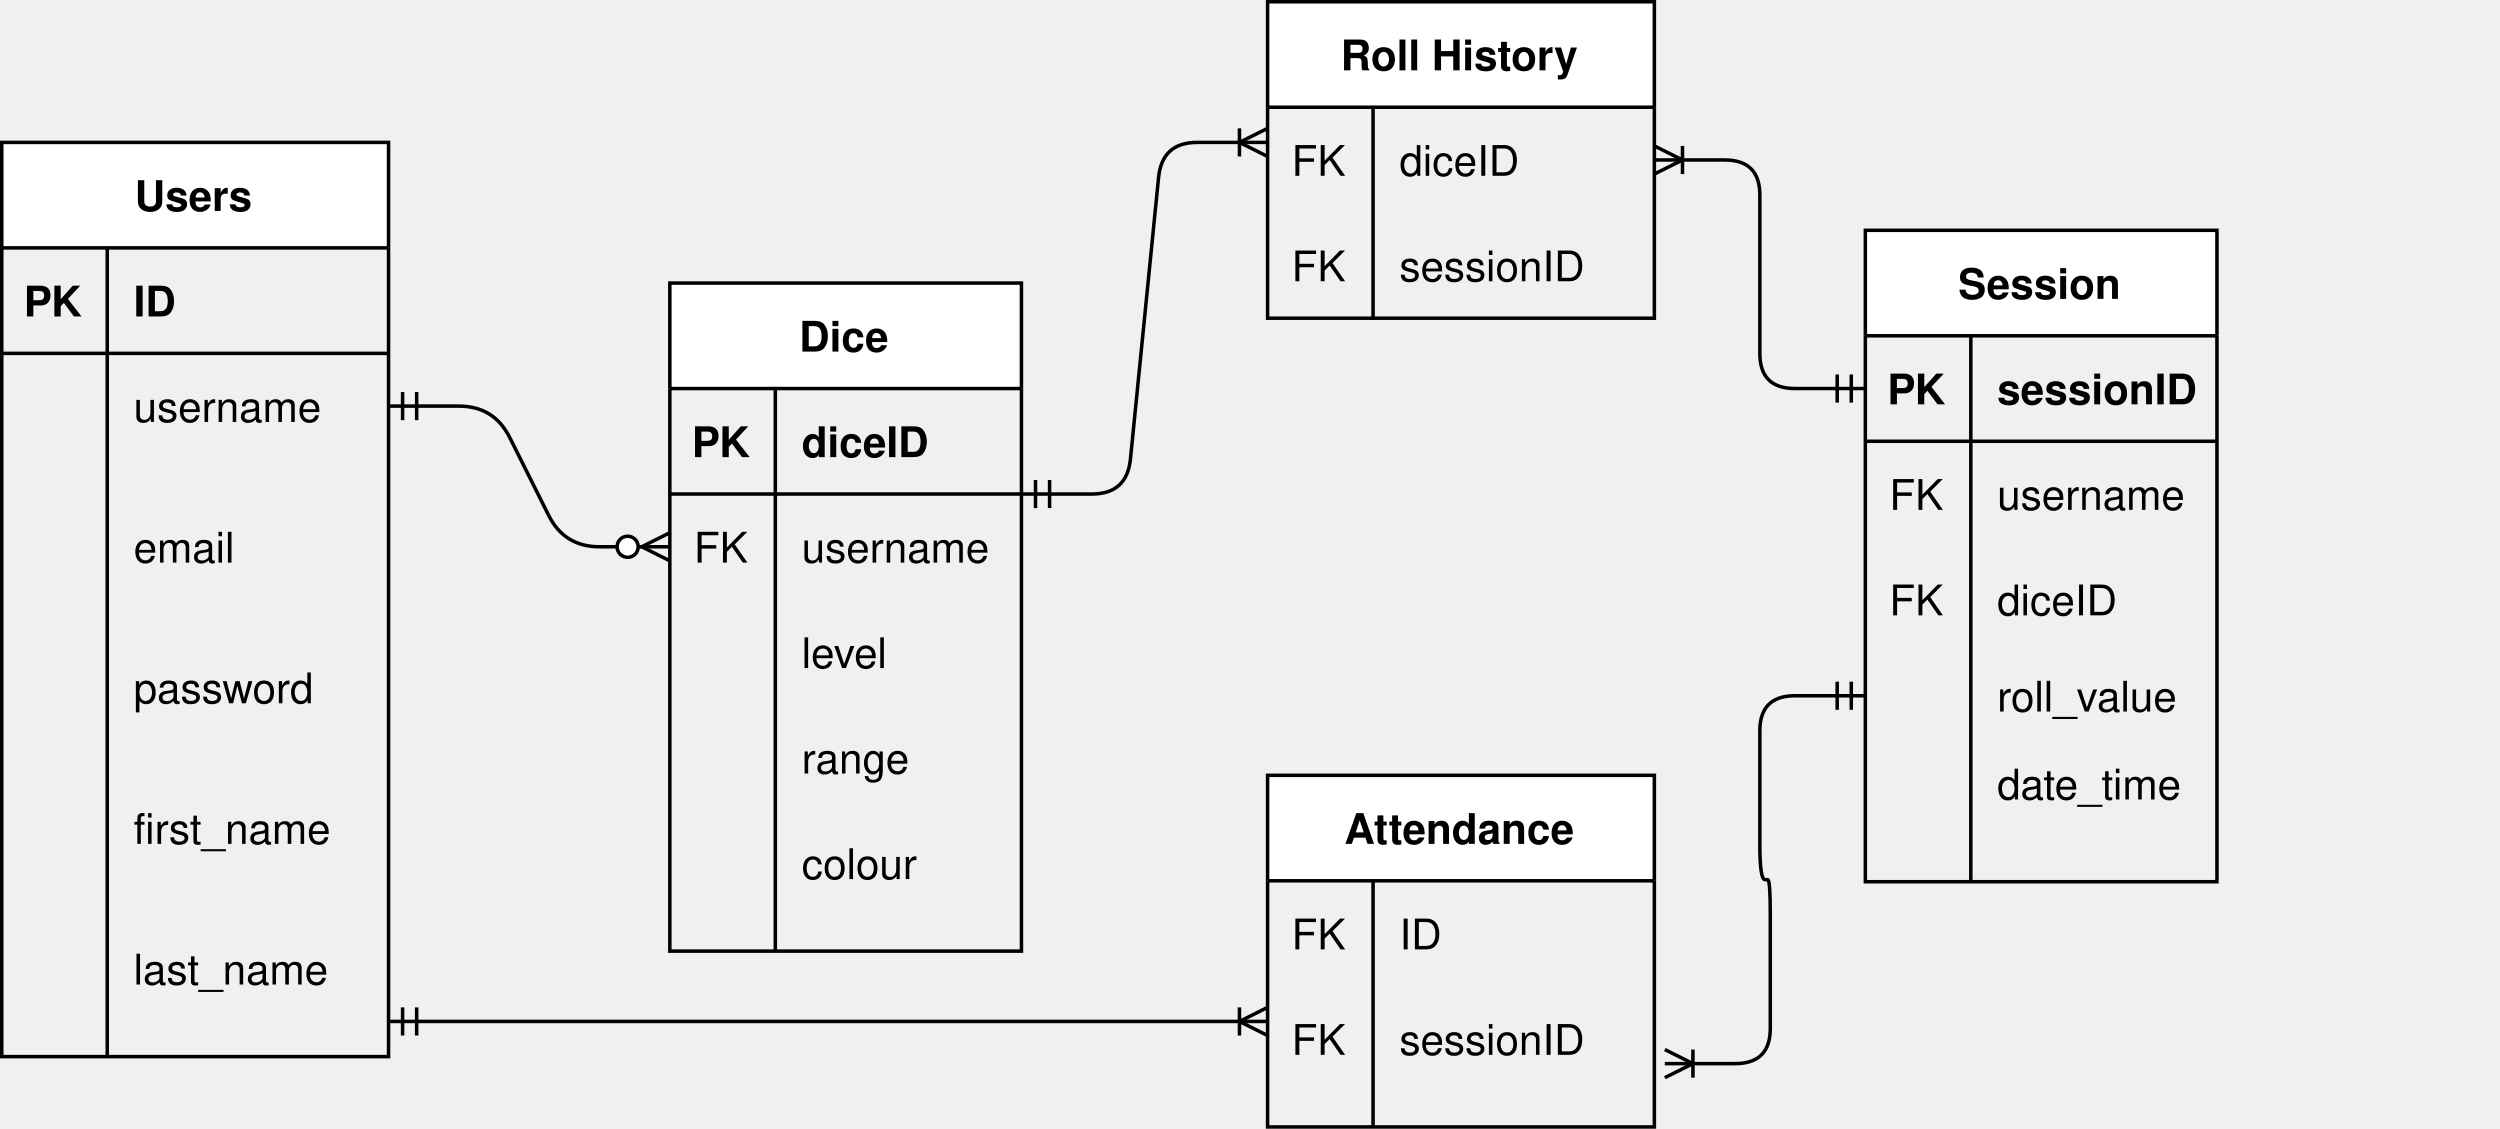
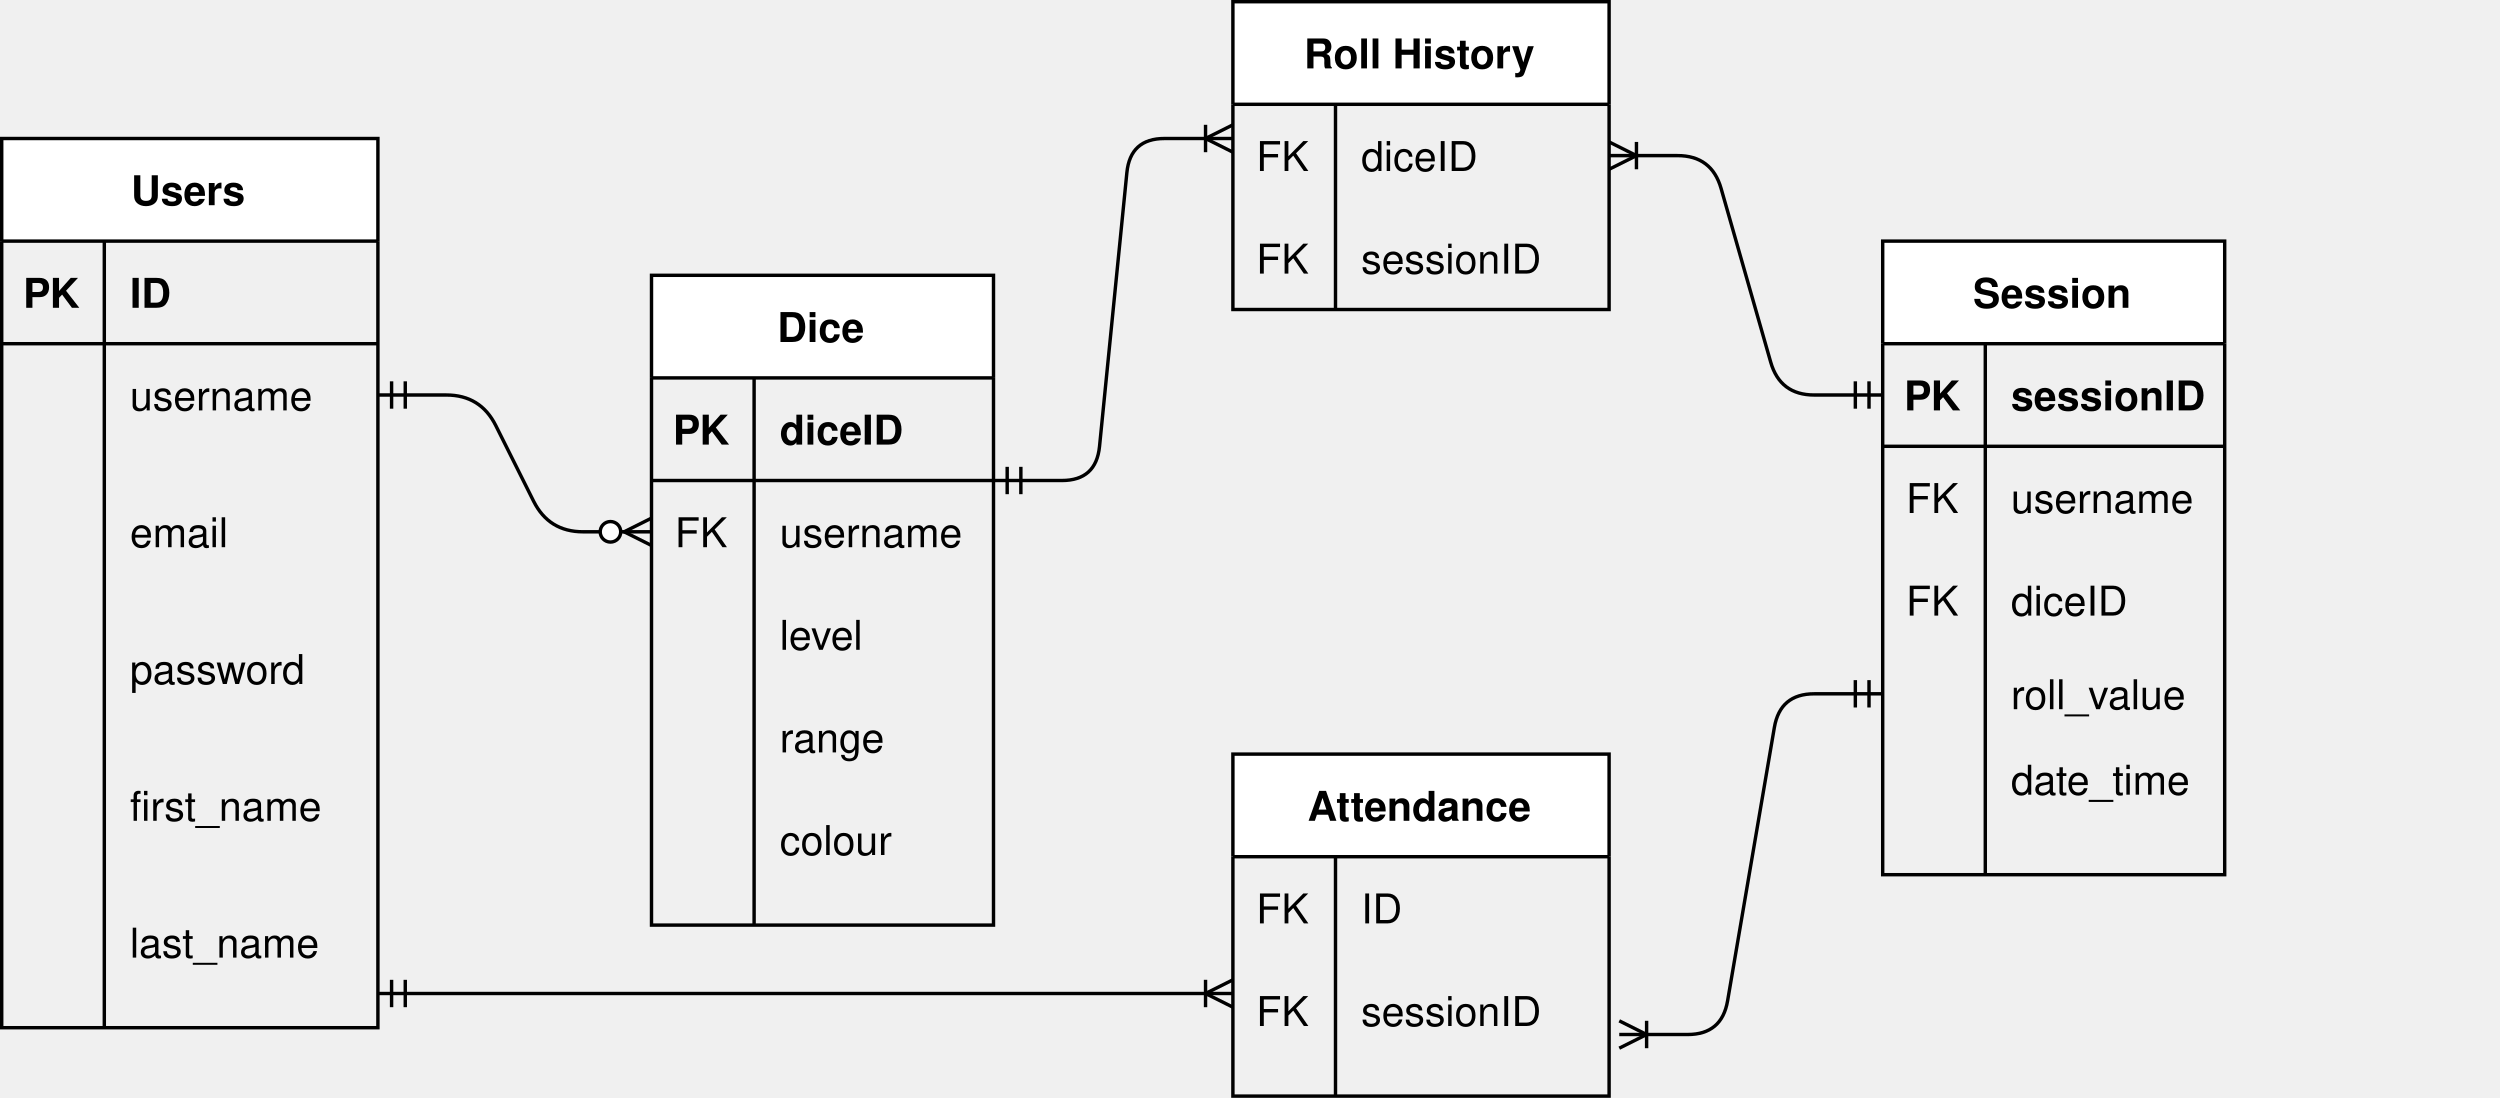
- <svg xmlns="http://www.w3.org/2000/svg" version="1.1" width="711px" height="321px" viewBox="-0.5 -0.5 711 321" content="&lt;mxfile host=&quot;app.diagrams.net&quot; modified=&quot;2021-06-06T20:55:33.898Z&quot; agent=&quot;5.0 (Windows NT 10.0; Win64; x64) AppleWebKit/537.36 (KHTML, like Gecko) Chrome/91.0.447.77 Safari/537.36&quot; etag=&quot;ViJoFfPlKaEc0FfZ04bp&quot; version=&quot;14.7.3&quot; type=&quot;github&quot;&gt;&lt;diagram id=&quot;R2lEEEUBdFMjLlhIrx00&quot; name=&quot;Page-1&quot;&gt;7V1tc6I6FP41fmxH3vVjtS97Z9vZTrv37u790slKVO4icSGtur/+BkkQSbRBECJ1pjMlIYRwnpMnyTknsWMMZ8u7EMynD8iFfkfvusuOcd3Rdc22dfIvzlklOY5DMyah59JCm4xn7w+kmV2a++q5MNoqiBHysTffzhyhIIAjvJUHwhAttouNkb/91jmYQC7jeQR8Pveb5+Jpktuzupv8T9CbTNmbtS69MwOsMM2IpsBFi60suMS3KMC0iY8wnIEABpjceQDhLxh2rJspxvGXXnX0W/I3jktfThCa+BDMvehyhGYkexSRIrdjMPP8WMyZiga0IvI646ZjDEOEcHI1Ww6hH2PFYEjadLvjbiqHMK5X4oH/fn97/v3vy+evjrP8/OvLlfukjS8MK6nmDfivVMBUOHjFJD4J0eucfxttwBsMMVyKoAc/WQ3d9HOJWkI0gzhckXL0qR4VPlXIPk0uNugaDs2bZpDVbZoJKFyTtOaNFMgFFYRYKMOLt9X9ry4OPi2Mf/DDw+TR+XmhG5xQ/o5gGHGSIRo0jy/ppw4iDEJMu4zRJRlEEhh4AcHbuNbWad8H88hLJLPOmXq+ew9W6BWzilhqMPaW0H1KekxclnSee1JZnIwrj3XvmTYmvg18bxKQ6xGBKH7jIIQRacs9iDAtwYO4Xyny0PIQZkDStHpBMt/XXIYP+WLsAf8pVspgsoZqG4lYnG6I5l9BOIGYZsyRFwvy5g0mjLCWuef7Q+SjGNAABZAVW3+dNSB/5HuH3UurY5EGDEla26TJX1w8xEMURDgkihG/ChJ8FjDGaIDRnL7Hh2PWjJBKM77+iTAmBLMLzf3a/D6atAcafA8UgmscDVuelR4/F0EXkY8d+2tyn3quC4OkL2ZYaQeYQgRSqefhyPdAWURMaUSyJFgrAjaHwF/XCiLAOC8pO4jmYOQFk/vkSbsWiJY7O02vVsScj8yH3WPyod04H/ZKYVtTX5SVvyMt/8bYr8/J+5VMAAMwgwrK/V0OrB6Y+jlPOFHVz5RX9YSeUl66as5Aq1t1YsuvwRTsepLy16XFXwPjCVvIL6bgDHi+giI/gO1KYrKb7FK7US0YSZhqzmx3GNuZTbMdv9xSsOtJyv8g61GtbMcvleYgihYodBWUelWEJw+LKoRXbtVzJrw9hNdrmvD4FZaCXU9S/j1p8TdFeMxakRH32Asj/NKeJW1JZFThPE3jkPJB+4EqQGE5pFY5lBpDzpBwSEF3Apk1mgjEw6sn6APsoeBmcyexWSdeRI1IYDDFM7+TmK9h4F7FTnSSvHn6A0P0FT2AYNWhvsfNvRkI3C9rQOHSw9/Z4+T6RwwdGa6S1PWSIrlOrFgiIBL5nk1knoqTm8fWKfZcQbQj9BqOqGj2mqQwG7V3dhs6gY4FLMvAqY0jqx5pZrgG5i1bm1hp6Dse40nCRj21/rZ+Wjm1Sz6dPrTRPK6evHc8NTyzihLRcBWtVTj97hImNolJ2I4AgWIdvXDYQF7CgjWcJrJGps9Vz928PfLaG+2m7ZaFDegHzYPEvfB4GJWzK1a3qNg/zmq5cbbCJYgkmqkylwobEIF7vLkTPwIXCxuoIURANC+TRUTecdnYOoO3UbqEAYuFDqgQJlAPTLsXHaKAt+OhVs76WBcn5kE9BU4UhQ7Uy4m8rfO2aU6ErsfqK9vXbGlAGqNEfgJ9SCxBE6RYDzCqkGA5i+SZBHeToCCiu14SZHagg7FVmQL70nA0RYG6wKYJ32Ch6IJT4z95VBThP9YlzvxXOf9pAtt0zQRY1uqhMAHq8ng0RoC8YSIksm3zBLAAKqoQoCrxVaoTYAE7LyNAS0CA9UYKlzVxqEyA6gdcCTankP6CXsM2M2AVAVfasYJy7hb3P26+PI7g4hu+vpvDu+i5JzKgcwBV68ImoEl4sI/rjWZ8po7vmNWTMyIW9R1rznY9F2auoiP7ji0J0j325nJb25aBxlwU7w1FafBI9YEih4tlv5gPF1aDwuBHhmcYRYROdg4NLXObGwfZsMUE1LMuddvQLKfXNx3D7lnHQk2V0FzVveiG/J46VbzoBm8Ib5MX3VA/WpcN0xkEooQTP5QjvQBSipgQTN7QrSItNm9CKE6LjTvSTZ3DtkWOdHPXhFshVuRt2B/AkV4AGFVIUJWDmdpHgo070k3eRt4mElTqXCZxE3nbwWkEWNYDiyIUaJ1GkLkCFChv+0jtd+Zlvx/bNkzCfZZuG5KUaF5mH2LxadVDX3b0U5gfreoC0OtCgx+vQtK5XpJ0eymzAFIFKbMu4HgjlAswfMFeq2f7BfhQvA1WM/rb9Og0BavYwcih+oTWT33yIozoC9pl8y+8fjPNbUhFsROi0wer2DInBO0cF8OBule5lTxnV9hifjFxmqu5vWqrxGJO2ELe9dmmtVxJUOo/YlLY4NNwdJ4g+dV5qK6wxfwMs0Xkp5STU6wwJ+zkrAUYRQhQYNC4whgGLghaebRF6fl6usB6j9lSO1X1mJ1HLcnpiLxpWZU5u8Ay0qJxy1J/4LL5gavVI1YBSBQZsuxzGM6x6K/xWTv7+bp20p8tP/tojP543+ZHmLcXQEYVFpT4QaAmN/NonUKbedgxluxa5hjLnbP77MGTe2NPswdP7jNoKbN3yMmtRjQztwdAdvNQL7dxJn+AZXV7h8TaK7GEOemtaJpiipM/TtPIbxaTVZz8epir6NiaI3GQTxOacwB/bbjysqs72xrnGMZ7jBmnHmHoEYmu7S3lKJHFFLxLibZqqm3l9kEahx7Ga1m5igy9ItUmyc0vASfFNz/fbNz8Dw==&lt;/diagram&gt;&lt;/mxfile&gt;" resource="https://app.diagrams.net/#Hadicarlisle%2FQA-Core-Fundamental-Project%2Ffeature-template%2Fimages%2FdatabaseUML.svg">
+ <svg xmlns="http://www.w3.org/2000/svg" version="1.1" width="731px" height="321px" viewBox="-0.5 -0.5 731 321" content="&lt;mxfile host=&quot;app.diagrams.net&quot; modified=&quot;2021-06-06T20:55:42.477Z&quot; agent=&quot;5.0 (Windows NT 10.0; Win64; x64) AppleWebKit/537.36 (KHTML, like Gecko) Chrome/91.0.447.77 Safari/537.36&quot; etag=&quot;trFKVQxfjDshKlnU5NoV&quot; version=&quot;14.7.3&quot; type=&quot;github&quot;&gt;&lt;diagram id=&quot;R2lEEEUBdFMjLlhIrx00&quot; name=&quot;Page-1&quot;&gt;7V1tc6I6FP41fmxH3kQ/Vmu7d7ad7bR77+7eL52sROUuEhdi1f31N0iCSKINghCpM50pCSGE85w8Sc45iS1jMFvdB2A+fUQO9Fp621m1jNuWrmudjk7+RTnrOMe2acYkcB1aaJvx4v6BNLNNcxeuA8OdghghD7vz3cwR8n04wjt5IAjQcrfYGHm7b52DCeQyXkbA43O/uQ6exrldq73N/wTdyZS9WWvTOzPACtOMcAoctNzJgit8h3xMm/gEgxnwoY/JnUcQ/IJByxpOMY6+9Kal35G/cVT6eoLQxINg7obXIzQj2aOQFLkbg5nrRWJOVdSnFZHXGcOWMQgQwvHVbDWAXoQVgyFu092eu4kcgqheiQf++/3t5fe/r5+/2vbq868vN86zNr4yrLiaN+AtqICpcPCaSXwSoMWcfxttwBsMMFyJoAc/WQ3t5HOJWkI0gzhYk3L0qS4VPlXIHk0ut+gaNs2bppDVOzQTULgmSc1bKZALKgixUAZXb+uHX23sf1oa/+DHx8mT/fNKNzih/B3CIOQkQzRoHl3ST+2HGASYdhmjTTKIJDBwfYK3catt0p4H5qEbS2aTM3U95wGs0QKziliqP3ZX0HmOe0xUlnSeB1JZlIwqj3TvhTYmug08d+KT6xGBKHpjP4AhacsDCDEtwYN4WCmy0PIQpkDStGpBMt/XXIYP+WLsAu85Ukp/soFqF4lInE6A5l9BMIGYZsyRGwly+AZjRtjI3PW8AfJQBKiPfMiKbb7O6pM/8r2D9rXVskgDBiStbdPkLyoe4AHyQxwQxYheBQk+Sxhh1MdoTt/jwTFrRkClGV3/RBgTgtmH5mFtfh9N2gMNvgcKwTVOhi3PSk+f86CLyMeOvQ25T13HgX7cF1OstAdMIQKJ1LNwZHugLCKmNCJpEqwUgQ6HwF+3CiLAOC8u2w/nYOT6k4f4yU4lEK32dppupYjZH5kP26fkw07tfNgthG1FfVFW/ra0/Gtjvx4n7wWZAPpgBhWU+7scWD4w1XOecKKqXyiv7Ak9pbxk1ZyCVreqxJZfgynY9STlr0uLvwLGE7aQX0zBGXA9BUV+BNsVxGQ/2SV2o0owkjDVXNjuOLYz62Y7frmlYNeTlP9R1qNK2Y5fKs1BGC5R4Cgo9bIITx4WVQiv2KrnQngHCK9bN+HxKywFu56k/LvS4q+L8Ji1IiXusRuE+LU5S9qCyKjCeZrGIeWB5gOVg8IySK0zKNWGnCHhkILOBDJrNBGIi9fP0APYRf5weye2WcdeRI1IoD/FM68Vm6+h79xETnSSHD7/gQH6ih6Bv25R3+P23gz4zpcNoHDl4u/scXL9I4KODFdx6nZFkdwk1izhE4l8TydST0XJ7WObFHsuJ9ohWgQjKpqDJinMRu293YZOoCMByzJwYuNIq0eSGWyAeUvXJlYa+o6naJKwVU+tt6ufVkbt4k+nD201j6sn6x1PDM+solg0XEUbFU6+u4CJTWIStidAIF9Hzx02kJWwYA2niayRyXPlczdvj7x1R/tpu2FhA/pR8yBxLzwdRsXsiuUtKg6Ps1pmnC1xCSKJZqLMhcIGROCebu7Ej8D5wgYqCBEQzctkEZF3XNa2zuBtlA5hwHyhAyqECVQD0/5Fhyjg7XSoFbM+VsWJWVDPgRNFoQPVciJv67yrmxOh47L6iva1jjQgtVEiP4E+JpagDlKsBhhVSLCYRfJCgvtJUBDRXS0JMjvQ0diqTIE9aTjqokBdYNOEbzBXdMG58Z88KorwH+sSF/4rnf80gW26YgIsavVQmAB1eTxqI0DeMBEQ2TZ5ApgDFVUIUJX4KtUJMIedlxGgJSDAaiOFi5o4VCZA9QOuBJtTSH9Bi6DJDFhGwJV2qqCc++XDj+GXpxFcfsO393N4H750RQZ0DqByXdgENAkP9mm90YzP1PEds3oyRsS8vmPN3q3nysxUdGLfsSVBuqfeXN7JxIkI5+KioSgJHik/UOR4sRwW8/HCqlEY/MjwAsOQ0MneoaFhbnPjKBu2mIC61jXReM2yuz3TNjpd61SoqRKaq7oX3ZDfU6eKF93gDeFN8qIb6kfrsmE6hUAYc+KHcqTnQEoRE4LJG7pVpMX6TQj5abF2R7qpc9g2yJFu7ptwK8SKvA37AzjScwCjCgmqcjBT80iwdke6ydvIm0SCSp3LJG4ibzs4jwDLamBRhAKt8wgyV4AC5W0fyf4X87rXi2wbJuE+S+8YkpRoXqcfYvFp5UNfdPRTmB+t8gLQq0KDH68C0rle43RzKTMHUjkpsyrgeCOUAzB8xW6jZ/s5+FC8DVYzerv0aNcFq9jByKH6jDZPfXJDjOgLmmXzz71+M81dSEWxE6LTB8vYMicE7RIXw4F6ULmVPGdX2GJ+MXGeq7mDaqvEYk7YQt712aS1XEFQqj9iUtjg83B0niH5VXmorrDF/AyzQeSnlJNTrDBn7OSsBBhFCFBg0LjBGPoO8Bt5tEXh+XqywHqP2RI7VfmYXUYtyemIvGlZlTm7wDLSoHHLUn/g6vADV6NHrByQKDJkdS5hOKeiv9pn7ezn65pJfx352Udt9Mf7Nj/CvD0HMqqwoMQPAtW5mUdr5drMw46xZNcyx1jund2nD548GHuaPnjykEFLmb1DdmY1opmZPQCym4e62m5F2QMsy9s7JNZeiSXMWW9F0xRTnOxxmkZ2s5is4mTXw1xFp9YciYN86tCcI/hry5XXbd3e1TjbMN5jzCj1BAOXSHRjbylGiSym4F1K7Kim2lZmH6Rx7GG8lpWpyNBLUm2S3P4ScFx8+/PNxvB/&lt;/diagram&gt;&lt;/mxfile&gt;" resource="https://app.diagrams.net/#Hadicarlisle%2FQA-Core-Fundamental-Project%2Ffeature-template%2Fimages%2FdatabaseUML.svg">
  <defs>
    <clipPath id="mx-clip-0-70-30-30-0">
      <rect x="0" y="70" width="30" height="30" />
    </clipPath>
    <clipPath id="mx-clip-36-70-74-30-0">
      <rect x="36" y="70" width="74" height="30" />
    </clipPath>
    <clipPath id="mx-clip-36-100-74-30-0">
      <rect x="36" y="100" width="74" height="30" />
    </clipPath>
    <clipPath id="mx-clip-36-140-214-30-0">
      <rect x="36" y="140" width="214" height="30" />
    </clipPath>
    <clipPath id="mx-clip-36-180-214-30-0">
      <rect x="36" y="180" width="214" height="30" />
    </clipPath>
    <clipPath id="mx-clip-36-220-214-30-0">
      <rect x="36" y="220" width="214" height="30" />
    </clipPath>
    <clipPath id="mx-clip-36-260-214-30-0">
      <rect x="36" y="260" width="214" height="30" />
    </clipPath>
    <clipPath id="mx-clip-190-110-30-30-0">
      <rect x="190" y="110" width="30" height="30" />
    </clipPath>
    <clipPath id="mx-clip-226-110-64-30-0">
      <rect x="226" y="110" width="64" height="30" />
    </clipPath>
    <clipPath id="mx-clip-190-140-30-30-0">
      <rect x="190" y="140" width="30" height="30" />
    </clipPath>
    <clipPath id="mx-clip-226-140-64-30-0">
      <rect x="226" y="140" width="64" height="30" />
    </clipPath>
    <clipPath id="mx-clip-226-170-64-30-0">
      <rect x="226" y="170" width="64" height="30" />
    </clipPath>
    <clipPath id="mx-clip-226-200-64-30-0">
      <rect x="226" y="200" width="64" height="30" />
    </clipPath>
    <clipPath id="mx-clip-226-230-144-30-0">
      <rect x="226" y="230" width="144" height="30" />
    </clipPath>
-     <clipPath id="mx-clip-530-95-30-30-0">
-       <rect x="530" y="95" width="30" height="30" />
-     </clipPath>
-     <clipPath id="mx-clip-566-95-64-30-0">
-       <rect x="566" y="95" width="64" height="30" />
-     </clipPath>
-     <clipPath id="mx-clip-530-125-30-30-0">
-       <rect x="530" y="125" width="30" height="30" />
-     </clipPath>
-     <clipPath id="mx-clip-566-125-64-30-0">
-       <rect x="566" y="125" width="64" height="30" />
-     </clipPath>
-     <clipPath id="mx-clip-530-155-30-30-0">
-       <rect x="530" y="155" width="30" height="30" />
-     </clipPath>
-     <clipPath id="mx-clip-566-155-64-30-0">
-       <rect x="566" y="155" width="64" height="30" />
-     </clipPath>
-     <clipPath id="mx-clip-566-180-64-35-0">
-       <rect x="566" y="180" width="64" height="35" />
-     </clipPath>
-     <clipPath id="mx-clip-566-205-64-35-0">
-       <rect x="566" y="205" width="64" height="35" />
+     <clipPath id="mx-clip-550-100-30-30-0">
+       <rect x="550" y="100" width="30" height="30" />
+     </clipPath>
+     <clipPath id="mx-clip-586-100-64-30-0">
+       <rect x="586" y="100" width="64" height="30" />
+     </clipPath>
+     <clipPath id="mx-clip-550-130-30-30-0">
+       <rect x="550" y="130" width="30" height="30" />
+     </clipPath>
+     <clipPath id="mx-clip-586-130-64-30-0">
+       <rect x="586" y="130" width="64" height="30" />
+     </clipPath>
+     <clipPath id="mx-clip-550-160-30-30-0">
+       <rect x="550" y="160" width="30" height="30" />
+     </clipPath>
+     <clipPath id="mx-clip-586-160-64-30-0">
+       <rect x="586" y="160" width="64" height="30" />
+     </clipPath>
+     <clipPath id="mx-clip-586-185-64-35-0">
+       <rect x="586" y="185" width="64" height="35" />
+     </clipPath>
+     <clipPath id="mx-clip-586-210-64-35-0">
+       <rect x="586" y="210" width="64" height="35" />
    </clipPath>
    <clipPath id="mx-clip-360-30-30-30-0">
      <rect x="360" y="30" width="30" height="30" />
    </clipPath>
    <clipPath id="mx-clip-396-30-74-30-0">
      <rect x="396" y="30" width="74" height="30" />
    </clipPath>
    <clipPath id="mx-clip-360-60-30-30-0">
      <rect x="360" y="60" width="30" height="30" />
    </clipPath>
    <clipPath id="mx-clip-396-60-74-30-0">
      <rect x="396" y="60" width="74" height="30" />
    </clipPath>
    <clipPath id="mx-clip-360-250-30-30-0">
      <rect x="360" y="250" width="30" height="30" />
    </clipPath>
    <clipPath id="mx-clip-396-250-74-30-0">
      <rect x="396" y="250" width="74" height="30" />
    </clipPath>
    <clipPath id="mx-clip-360-280-30-30-0">
      <rect x="360" y="280" width="30" height="30" />
    </clipPath>
    <clipPath id="mx-clip-396-280-74-30-0">
      <rect x="396" y="280" width="74" height="30" />
    </clipPath>
  </defs>
  <g>
    <path d="M 0 70 L 0 40 L 110 40 L 110 70" fill="#ffffff" stroke="#000000" stroke-miterlimit="10" pointer-events="none" />
    <path d="M 0 70 L 0 300 L 110 300 L 110 70" fill="none" stroke="#000000" stroke-miterlimit="10" pointer-events="none" />
    <path d="M 0 70 L 110 70" fill="none" stroke="#000000" stroke-miterlimit="10" pointer-events="none" />
    <path d="M 30 70 L 30 300" fill="none" stroke="#000000" stroke-miterlimit="10" pointer-events="none" />
    <g fill="#000000" font-family="Helvetica" font-weight="bold" pointer-events="none" text-anchor="middle" font-size="12px">
      <text x="54.5" y="59.5">Users</text>
    </g>
    <path d="M 0 70 M 110 70 M 110 100 L 0 100" fill="none" stroke="#000000" stroke-miterlimit="10" pointer-events="none" />
    <path d="M 0 70 M 30 70 M 30 100 M 0 100" fill="none" stroke="#000000" stroke-miterlimit="10" pointer-events="none" />
    <g fill="#000000" font-family="Helvetica" font-weight="bold" pointer-events="none" clip-path="url(#mx-clip-0-70-30-30-0)" text-anchor="middle" font-size="12px">
      <text x="14.5" y="89.5">PK</text>
    </g>
    <path d="M 30 70 M 110 70 M 110 100 M 30 100" fill="none" stroke="#000000" stroke-miterlimit="10" pointer-events="none" />
    <g fill="#000000" font-family="Helvetica" font-weight="bold" pointer-events="none" clip-path="url(#mx-clip-36-70-74-30-0)" font-size="12px">
      <text x="37.5" y="89.5">ID</text>
    </g>
    <path d="M 0 100 M 110 100 M 110 130 M 0 130" fill="none" stroke="#000000" stroke-miterlimit="10" pointer-events="none" />
    <path d="M 0 100 M 30 100 M 30 130 M 0 130" fill="none" stroke="#000000" stroke-miterlimit="10" pointer-events="none" />
    <path d="M 30 100 M 110 100 M 110 130 M 30 130" fill="none" stroke="#000000" stroke-miterlimit="10" pointer-events="none" />
    <g fill="#000000" font-family="Helvetica" pointer-events="none" clip-path="url(#mx-clip-36-100-74-30-0)" font-size="12px">
      <text x="37.5" y="119.5">username</text>
    </g>
    <path d="M 0 140 M 250 140 M 250 170 M 0 170" fill="none" stroke="#000000" stroke-miterlimit="10" pointer-events="none" />
    <path d="M 0 140 M 30 140 M 30 170 M 0 170" fill="none" stroke="#000000" stroke-miterlimit="10" pointer-events="none" />
    <path d="M 30 140 M 250 140 M 250 170 M 30 170" fill="none" stroke="#000000" stroke-miterlimit="10" pointer-events="none" />
    <g fill="#000000" font-family="Helvetica" pointer-events="none" clip-path="url(#mx-clip-36-140-214-30-0)" font-size="12px">
      <text x="37.5" y="159.5">email</text>
    </g>
    <path d="M 0 180 M 250 180 M 250 210 M 0 210" fill="none" stroke="#000000" stroke-miterlimit="10" pointer-events="none" />
    <path d="M 0 180 M 30 180 M 30 210 M 0 210" fill="none" stroke="#000000" stroke-miterlimit="10" pointer-events="none" />
    <path d="M 30 180 M 250 180 M 250 210 M 30 210" fill="none" stroke="#000000" stroke-miterlimit="10" pointer-events="none" />
    <g fill="#000000" font-family="Helvetica" pointer-events="none" clip-path="url(#mx-clip-36-180-214-30-0)" font-size="12px">
      <text x="37.5" y="199.5">password</text>
    </g>
    <path d="M 0 220 M 250 220 M 250 250 M 0 250" fill="none" stroke="#000000" stroke-miterlimit="10" pointer-events="none" />
    <path d="M 0 220 M 30 220 M 30 250 M 0 250" fill="none" stroke="#000000" stroke-miterlimit="10" pointer-events="none" />
    <path d="M 30 220 M 250 220 M 250 250 M 30 250" fill="none" stroke="#000000" stroke-miterlimit="10" pointer-events="none" />
    <g fill="#000000" font-family="Helvetica" pointer-events="none" clip-path="url(#mx-clip-36-220-214-30-0)" font-size="12px">
      <text x="37.5" y="239.5">first_name</text>
    </g>
    <path d="M 30 260 M 250 260 M 250 290 M 30 290" fill="none" stroke="#000000" stroke-miterlimit="10" pointer-events="none" />
    <g fill="#000000" font-family="Helvetica" pointer-events="none" clip-path="url(#mx-clip-36-260-214-30-0)" font-size="12px">
      <text x="37.5" y="279.5">last_name</text>
    </g>
    <path d="M 110 115 L 130 115 Q 140 115 144.47 123.94 L 155.53 146.06 Q 160 155 170 155 L 190 155" fill="none" stroke="#000000" stroke-miterlimit="10" pointer-events="none" />
    <path d="M 114 111 L 114 119 M 118 111 L 118 119" fill="none" stroke="#000000" stroke-miterlimit="10" pointer-events="none" />
    <ellipse cx="178" cy="155" rx="3" ry="3" fill="#ffffff" stroke="#000000" pointer-events="none" />
    <path d="M 190 151 L 182 155 L 190 159" fill="none" stroke="#000000" stroke-miterlimit="10" pointer-events="none" />
    <path d="M 190 110 L 190 80 L 290 80 L 290 110" fill="#ffffff" stroke="#000000" stroke-miterlimit="10" pointer-events="none" />
    <path d="M 190 110 L 190 270 L 290 270 L 290 110" fill="none" stroke="#000000" stroke-miterlimit="10" pointer-events="none" />
    <path d="M 190 110 L 290 110" fill="none" stroke="#000000" stroke-miterlimit="10" pointer-events="none" />
    <path d="M 220 110 L 220 270" fill="none" stroke="#000000" stroke-miterlimit="10" pointer-events="none" />
    <g fill="#000000" font-family="Helvetica" font-weight="bold" pointer-events="none" text-anchor="middle" font-size="12px">
      <text x="239.5" y="99.5">Dice</text>
    </g>
    <path d="M 190 110 M 290 110 M 290 140 L 190 140" fill="none" stroke="#000000" stroke-miterlimit="10" pointer-events="none" />
    <path d="M 190 110 M 220 110 M 220 140 M 190 140" fill="none" stroke="#000000" stroke-miterlimit="10" pointer-events="none" />
    <g fill="#000000" font-family="Helvetica" font-weight="bold" pointer-events="none" clip-path="url(#mx-clip-190-110-30-30-0)" text-anchor="middle" font-size="12px">
      <text x="204.5" y="129.5">PK</text>
    </g>
    <path d="M 220 110 M 290 110 M 290 140 M 220 140" fill="none" stroke="#000000" stroke-miterlimit="10" pointer-events="none" />
    <g fill="#000000" font-family="Helvetica" font-weight="bold" pointer-events="none" clip-path="url(#mx-clip-226-110-64-30-0)" font-size="12px">
      <text x="227.5" y="129.5">diceID</text>
    </g>
    <path d="M 190 140 M 290 140 M 290 170 M 190 170" fill="none" stroke="#000000" stroke-miterlimit="10" pointer-events="none" />
    <path d="M 190 140 M 220 140 M 220 170 M 190 170" fill="none" stroke="#000000" stroke-miterlimit="10" pointer-events="none" />
    <g fill="#000000" font-family="Helvetica" pointer-events="none" clip-path="url(#mx-clip-190-140-30-30-0)" text-anchor="middle" font-size="12px">
      <text x="204.5" y="159.5">FK</text>
    </g>
    <path d="M 220 140 M 290 140 M 290 170 M 220 170" fill="none" stroke="#000000" stroke-miterlimit="10" pointer-events="none" />
    <g fill="#000000" font-family="Helvetica" pointer-events="none" clip-path="url(#mx-clip-226-140-64-30-0)" font-size="12px">
      <text x="227.5" y="159.5">username</text>
    </g>
    <path d="M 190 170 M 290 170 M 290 200 M 190 200" fill="none" stroke="#000000" stroke-miterlimit="10" pointer-events="none" />
    <path d="M 190 170 M 220 170 M 220 200 M 190 200" fill="none" stroke="#000000" stroke-miterlimit="10" pointer-events="none" />
    <path d="M 220 170 M 290 170 M 290 200 M 220 200" fill="none" stroke="#000000" stroke-miterlimit="10" pointer-events="none" />
    <g fill="#000000" font-family="Helvetica" pointer-events="none" clip-path="url(#mx-clip-226-170-64-30-0)" font-size="12px">
      <text x="227.5" y="189.5">level</text>
    </g>
    <path d="M 190 200 M 290 200 M 290 230 M 190 230" fill="none" stroke="#000000" stroke-miterlimit="10" pointer-events="none" />
    <path d="M 190 200 M 220 200 M 220 230 M 190 230" fill="none" stroke="#000000" stroke-miterlimit="10" pointer-events="none" />
    <path d="M 220 200 M 290 200 M 290 230 M 220 230" fill="none" stroke="#000000" stroke-miterlimit="10" pointer-events="none" />
    <g fill="#000000" font-family="Helvetica" pointer-events="none" clip-path="url(#mx-clip-226-200-64-30-0)" font-size="12px">
      <text x="227.5" y="219.5">range</text>
    </g>
    <path d="M 190 230 M 370 230 M 370 260 M 190 260" fill="none" stroke="#000000" stroke-miterlimit="10" pointer-events="none" />
    <path d="M 190 230 M 220 230 M 220 260 M 190 260" fill="none" stroke="#000000" stroke-miterlimit="10" pointer-events="none" />
    <path d="M 220 230 M 370 230 M 370 260 M 220 260" fill="none" stroke="#000000" stroke-miterlimit="10" pointer-events="none" />
    <g fill="#000000" font-family="Helvetica" pointer-events="none" clip-path="url(#mx-clip-226-230-144-30-0)" font-size="12px">
      <text x="227.5" y="249.5">colour</text>
    </g>
    <path d="M 290 140 L 310 140 Q 320 140 321 130.05 L 329 49.95 Q 330 40 340 40 L 360 40" fill="none" stroke="#000000" stroke-miterlimit="10" pointer-events="none" />
    <path d="M 294 136 L 294 144 M 298 136 L 298 144" fill="none" stroke="#000000" stroke-miterlimit="10" pointer-events="none" />
    <path d="M 352 44 L 352 36 M 360 36 L 352 40 L 360 44" fill="none" stroke="#000000" stroke-miterlimit="10" pointer-events="none" />
-     <path d="M 530 95 L 530 65 L 630 65 L 630 95" fill="#ffffff" stroke="#000000" stroke-miterlimit="10" pointer-events="none" />
-     <path d="M 530 95 L 530 250.26 L 630 250.26 L 630 95" fill="none" stroke="#000000" stroke-miterlimit="10" pointer-events="none" />
-     <path d="M 530 95 L 630 95" fill="none" stroke="#000000" stroke-miterlimit="10" pointer-events="none" />
-     <path d="M 560 95 L 560 250.26" fill="none" stroke="#000000" stroke-miterlimit="10" pointer-events="none" />
-     <g fill="#000000" font-family="Helvetica" font-weight="bold" pointer-events="none" text-anchor="middle" font-size="12px">
-       <text x="579.5" y="84.5">Session</text>
-     </g>
-     <path d="M 530 95 M 630 95 M 630 125 L 530 125" fill="none" stroke="#000000" stroke-miterlimit="10" pointer-events="none" />
-     <path d="M 530 95 M 560 95 M 560 125 M 530 125" fill="none" stroke="#000000" stroke-miterlimit="10" pointer-events="none" />
-     <g fill="#000000" font-family="Helvetica" font-weight="bold" pointer-events="none" clip-path="url(#mx-clip-530-95-30-30-0)" text-anchor="middle" font-size="12px">
-       <text x="544.5" y="114.5">PK</text>
-     </g>
-     <path d="M 560 95 M 630 95 M 630 125 M 560 125" fill="none" stroke="#000000" stroke-miterlimit="10" pointer-events="none" />
-     <g fill="#000000" font-family="Helvetica" font-weight="bold" pointer-events="none" clip-path="url(#mx-clip-566-95-64-30-0)" font-size="12px">
-       <text x="567.5" y="114.5">sessionID</text>
-     </g>
-     <path d="M 530 125 M 630 125 M 630 155 M 530 155" fill="none" stroke="#000000" stroke-miterlimit="10" pointer-events="none" />
-     <path d="M 530 125 M 560 125 M 560 155 M 530 155" fill="none" stroke="#000000" stroke-miterlimit="10" pointer-events="none" />
-     <g fill="#000000" font-family="Helvetica" pointer-events="none" clip-path="url(#mx-clip-530-125-30-30-0)" text-anchor="middle" font-size="12px">
-       <text x="544.5" y="144.5">FK</text>
-     </g>
-     <path d="M 560 125 M 630 125 M 630 155 M 560 155" fill="none" stroke="#000000" stroke-miterlimit="10" pointer-events="none" />
-     <g fill="#000000" font-family="Helvetica" pointer-events="none" clip-path="url(#mx-clip-566-125-64-30-0)" font-size="12px">
-       <text x="567.5" y="144.5">username</text>
-     </g>
-     <path d="M 530 155 M 630 155 M 630 185 M 530 185" fill="none" stroke="#000000" stroke-miterlimit="10" pointer-events="none" />
-     <path d="M 530 155 M 560 155 M 560 185 M 530 185" fill="none" stroke="#000000" stroke-miterlimit="10" pointer-events="none" />
-     <g fill="#000000" font-family="Helvetica" pointer-events="none" clip-path="url(#mx-clip-530-155-30-30-0)" text-anchor="middle" font-size="12px">
-       <text x="544.5" y="174.5">FK</text>
-     </g>
-     <path d="M 560 155 M 630 155 M 630 185 M 560 185" fill="none" stroke="#000000" stroke-miterlimit="10" pointer-events="none" />
-     <g fill="#000000" font-family="Helvetica" pointer-events="none" clip-path="url(#mx-clip-566-155-64-30-0)" font-size="12px">
-       <text x="567.5" y="174.5">diceID</text>
-     </g>
-     <path d="M 530 180 M 630 180 M 630 214.73 M 530 214.73" fill="none" stroke="#000000" stroke-miterlimit="10" pointer-events="none" />
-     <path d="M 530 180 M 560 180 M 560 214.73 M 530 214.73" fill="none" stroke="#000000" stroke-miterlimit="10" pointer-events="none" />
-     <path d="M 560 180 M 630 180 M 630 214.73 M 560 214.73" fill="none" stroke="#000000" stroke-miterlimit="10" pointer-events="none" />
-     <g fill="#000000" font-family="Helvetica" pointer-events="none" clip-path="url(#mx-clip-566-180-64-35-0)" font-size="12px">
-       <text x="567.5" y="201.87">roll_value</text>
-     </g>
-     <path d="M 560 205 M 630 205 M 630 239.73 M 560 239.73" fill="none" stroke="#000000" stroke-miterlimit="10" pointer-events="none" />
-     <g fill="#000000" font-family="Helvetica" pointer-events="none" clip-path="url(#mx-clip-566-205-64-35-0)" font-size="12px">
-       <text x="567.5" y="226.87">date_time</text>
+     <path d="M 550 100 L 550 70 L 650 70 L 650 100" fill="#ffffff" stroke="#000000" stroke-miterlimit="10" pointer-events="none" />
+     <path d="M 550 100 L 550 255.26 L 650 255.26 L 650 100" fill="none" stroke="#000000" stroke-miterlimit="10" pointer-events="none" />
+     <path d="M 550 100 L 650 100" fill="none" stroke="#000000" stroke-miterlimit="10" pointer-events="none" />
+     <path d="M 580 100 L 580 255.26" fill="none" stroke="#000000" stroke-miterlimit="10" pointer-events="none" />
+     <g fill="#000000" font-family="Helvetica" font-weight="bold" pointer-events="none" text-anchor="middle" font-size="12px">
+       <text x="599.5" y="89.5">Session</text>
+     </g>
+     <path d="M 550 100 M 650 100 M 650 130 L 550 130" fill="none" stroke="#000000" stroke-miterlimit="10" pointer-events="none" />
+     <path d="M 550 100 M 580 100 M 580 130 M 550 130" fill="none" stroke="#000000" stroke-miterlimit="10" pointer-events="none" />
+     <g fill="#000000" font-family="Helvetica" font-weight="bold" pointer-events="none" clip-path="url(#mx-clip-550-100-30-30-0)" text-anchor="middle" font-size="12px">
+       <text x="564.5" y="119.5">PK</text>
+     </g>
+     <path d="M 580 100 M 650 100 M 650 130 M 580 130" fill="none" stroke="#000000" stroke-miterlimit="10" pointer-events="none" />
+     <g fill="#000000" font-family="Helvetica" font-weight="bold" pointer-events="none" clip-path="url(#mx-clip-586-100-64-30-0)" font-size="12px">
+       <text x="587.5" y="119.5">sessionID</text>
+     </g>
+     <path d="M 550 130 M 650 130 M 650 160 M 550 160" fill="none" stroke="#000000" stroke-miterlimit="10" pointer-events="none" />
+     <path d="M 550 130 M 580 130 M 580 160 M 550 160" fill="none" stroke="#000000" stroke-miterlimit="10" pointer-events="none" />
+     <g fill="#000000" font-family="Helvetica" pointer-events="none" clip-path="url(#mx-clip-550-130-30-30-0)" text-anchor="middle" font-size="12px">
+       <text x="564.5" y="149.5">FK</text>
+     </g>
+     <path d="M 580 130 M 650 130 M 650 160 M 580 160" fill="none" stroke="#000000" stroke-miterlimit="10" pointer-events="none" />
+     <g fill="#000000" font-family="Helvetica" pointer-events="none" clip-path="url(#mx-clip-586-130-64-30-0)" font-size="12px">
+       <text x="587.5" y="149.5">username</text>
+     </g>
+     <path d="M 550 160 M 650 160 M 650 190 M 550 190" fill="none" stroke="#000000" stroke-miterlimit="10" pointer-events="none" />
+     <path d="M 550 160 M 580 160 M 580 190 M 550 190" fill="none" stroke="#000000" stroke-miterlimit="10" pointer-events="none" />
+     <g fill="#000000" font-family="Helvetica" pointer-events="none" clip-path="url(#mx-clip-550-160-30-30-0)" text-anchor="middle" font-size="12px">
+       <text x="564.5" y="179.5">FK</text>
+     </g>
+     <path d="M 580 160 M 650 160 M 650 190 M 580 190" fill="none" stroke="#000000" stroke-miterlimit="10" pointer-events="none" />
+     <g fill="#000000" font-family="Helvetica" pointer-events="none" clip-path="url(#mx-clip-586-160-64-30-0)" font-size="12px">
+       <text x="587.5" y="179.5">diceID</text>
+     </g>
+     <path d="M 550 185 M 650 185 M 650 219.73 M 550 219.73" fill="none" stroke="#000000" stroke-miterlimit="10" pointer-events="none" />
+     <path d="M 550 185 M 580 185 M 580 219.73 M 550 219.73" fill="none" stroke="#000000" stroke-miterlimit="10" pointer-events="none" />
+     <path d="M 580 185 M 650 185 M 650 219.73 M 580 219.73" fill="none" stroke="#000000" stroke-miterlimit="10" pointer-events="none" />
+     <g fill="#000000" font-family="Helvetica" pointer-events="none" clip-path="url(#mx-clip-586-185-64-35-0)" font-size="12px">
+       <text x="587.5" y="206.87">roll_value</text>
+     </g>
+     <path d="M 580 210 M 650 210 M 650 244.73 M 580 244.73" fill="none" stroke="#000000" stroke-miterlimit="10" pointer-events="none" />
+     <g fill="#000000" font-family="Helvetica" pointer-events="none" clip-path="url(#mx-clip-586-210-64-35-0)" font-size="12px">
+       <text x="587.5" y="231.87">date_time</text>
    </g>
    <path d="M 360 30 L 360 0 L 470 0 L 470 30" fill="#ffffff" stroke="#000000" stroke-miterlimit="10" pointer-events="none" />
    <path d="M 360 30 L 360 90 L 470 90 L 470 30" fill="none" stroke="#000000" stroke-miterlimit="10" pointer-events="none" />
    <path d="M 360 30 L 470 30" fill="none" stroke="#000000" stroke-miterlimit="10" pointer-events="none" />
    <path d="M 390 30 L 390 90" fill="none" stroke="#000000" stroke-miterlimit="10" pointer-events="none" />
    <g fill="#000000" font-family="Helvetica" font-weight="bold" pointer-events="none" text-anchor="middle" font-size="12px">
      <text x="414.5" y="19.5">Roll History</text>
    </g>
    <path d="M 360 30 M 470 30 M 470 60 M 360 60" fill="none" stroke="#000000" stroke-miterlimit="10" pointer-events="none" />
    <path d="M 360 30 M 390 30 M 390 60 M 360 60" fill="none" stroke="#000000" stroke-miterlimit="10" pointer-events="none" />
    <g fill="#000000" font-family="Helvetica" pointer-events="none" clip-path="url(#mx-clip-360-30-30-30-0)" text-anchor="middle" font-size="12px">
      <text x="374.5" y="49.5">FK</text>
    </g>
    <path d="M 390 30 M 470 30 M 470 60 M 390 60" fill="none" stroke="#000000" stroke-miterlimit="10" pointer-events="none" />
    <g fill="#000000" font-family="Helvetica" pointer-events="none" clip-path="url(#mx-clip-396-30-74-30-0)" font-size="12px">
      <text x="397.5" y="49.5">diceID</text>
    </g>
    <path d="M 360 60 M 470 60 M 470 90 M 360 90" fill="none" stroke="#000000" stroke-miterlimit="10" pointer-events="none" />
    <path d="M 360 60 M 390 60 M 390 90 M 360 90" fill="none" stroke="#000000" stroke-miterlimit="10" pointer-events="none" />
    <g fill="#000000" font-family="Helvetica" pointer-events="none" clip-path="url(#mx-clip-360-60-30-30-0)" text-anchor="middle" font-size="12px">
      <text x="374.5" y="79.5">FK</text>
    </g>
    <path d="M 390 60 M 470 60 M 470 90 M 390 90" fill="none" stroke="#000000" stroke-miterlimit="10" pointer-events="none" />
    <g fill="#000000" font-family="Helvetica" pointer-events="none" clip-path="url(#mx-clip-396-60-74-30-0)" font-size="12px">
      <text x="397.5" y="79.5">sessionID</text>
    </g>
    <path d="M 360 250 L 360 220 L 470 220 L 470 250" fill="#ffffff" stroke="#000000" stroke-miterlimit="10" pointer-events="none" />
    <path d="M 360 250 L 360 320 L 470 320 L 470 250" fill="none" stroke="#000000" stroke-miterlimit="10" pointer-events="none" />
    <path d="M 360 250 L 470 250" fill="none" stroke="#000000" stroke-miterlimit="10" pointer-events="none" />
    <path d="M 390 250 L 390 320" fill="none" stroke="#000000" stroke-miterlimit="10" pointer-events="none" />
    <g fill="#000000" font-family="Helvetica" font-weight="bold" pointer-events="none" text-anchor="middle" font-size="12px">
      <text x="414.5" y="239.5">Attendance</text>
    </g>
    <path d="M 360 250 M 470 250 M 470 280 M 360 280" fill="none" stroke="#000000" stroke-miterlimit="10" pointer-events="none" />
    <path d="M 360 250 M 390 250 M 390 280 M 360 280" fill="none" stroke="#000000" stroke-miterlimit="10" pointer-events="none" />
    <g fill="#000000" font-family="Helvetica" pointer-events="none" clip-path="url(#mx-clip-360-250-30-30-0)" text-anchor="middle" font-size="12px">
      <text x="374.5" y="269.5">FK</text>
    </g>
    <path d="M 390 250 M 470 250 M 470 280 M 390 280" fill="none" stroke="#000000" stroke-miterlimit="10" pointer-events="none" />
    <g fill="#000000" font-family="Helvetica" pointer-events="none" clip-path="url(#mx-clip-396-250-74-30-0)" font-size="12px">
      <text x="397.5" y="269.5">ID</text>
    </g>
    <path d="M 360 280 M 470 280 M 470 310 M 360 310" fill="none" stroke="#000000" stroke-miterlimit="10" pointer-events="none" />
    <path d="M 360 280 M 390 280 M 390 310 M 360 310" fill="none" stroke="#000000" stroke-miterlimit="10" pointer-events="none" />
    <g fill="#000000" font-family="Helvetica" pointer-events="none" clip-path="url(#mx-clip-360-280-30-30-0)" text-anchor="middle" font-size="12px">
      <text x="374.5" y="299.5">FK</text>
    </g>
    <path d="M 390 280 M 470 280 M 470 310 M 390 310" fill="none" stroke="#000000" stroke-miterlimit="10" pointer-events="none" />
    <g fill="#000000" font-family="Helvetica" pointer-events="none" clip-path="url(#mx-clip-396-280-74-30-0)" font-size="12px">
      <text x="397.5" y="299.5">sessionID</text>
    </g>
-     <path d="M 530 110 L 510 110 Q 500 110 500 100 L 500 55 Q 500 45 490 45 L 470 45" fill="none" stroke="#000000" stroke-miterlimit="10" pointer-events="none" />
-     <path d="M 526 114 L 526 106 M 522 114 L 522 106" fill="none" stroke="#000000" stroke-miterlimit="10" pointer-events="none" />
+     <path d="M 550 115 L 530 115 Q 520 115 517.25 105.38 L 502.75 54.62 Q 500 45 490 45 L 470 45" fill="none" stroke="#000000" stroke-miterlimit="10" pointer-events="none" />
+     <path d="M 546 119 L 546 111 M 542 119 L 542 111" fill="none" stroke="#000000" stroke-miterlimit="10" pointer-events="none" />
    <path d="M 478 41 L 478 49 M 470 49 L 478 45 L 470 41" fill="none" stroke="#000000" stroke-miterlimit="10" pointer-events="none" />
    <path d="M 110 290 L 130 290 Q 140 290 150 290 L 320 290 Q 330 290 340 290 L 360 290" fill="none" stroke="#000000" stroke-miterlimit="10" pointer-events="none" />
    <path d="M 114 286 L 114 294 M 118 286 L 118 294" fill="none" stroke="#000000" stroke-miterlimit="10" pointer-events="none" />
    <path d="M 352 294 L 352 286 M 360 286 L 352 290 L 360 294" fill="none" stroke="#000000" stroke-miterlimit="10" pointer-events="none" />
-     <path d="M 530 197.37 L 510 197.37 Q 500 197.37 500 207.37 L 500 239.68 Q 500 249.68 501.48 249.68 L 502.23 249.68 Q 502.97 249.68 502.97 259.68 L 502.97 291.99 Q 502.97 301.99 492.97 301.99 L 472.97 301.99" fill="none" stroke="#000000" stroke-miterlimit="10" pointer-events="none" />
-     <path d="M 526 201.37 L 526 193.37 M 522 201.37 L 522 193.37" fill="none" stroke="#000000" stroke-miterlimit="10" pointer-events="none" />
+     <path d="M 550 202.37 L 530 202.37 Q 520 202.37 518.32 212.22 L 504.65 292.13 Q 502.97 301.99 492.97 301.99 L 472.97 301.99" fill="none" stroke="#000000" stroke-miterlimit="10" pointer-events="none" />
+     <path d="M 546 206.37 L 546 198.37 M 542 206.37 L 542 198.37" fill="none" stroke="#000000" stroke-miterlimit="10" pointer-events="none" />
    <path d="M 480.97 297.99 L 480.97 305.99 M 472.97 305.99 L 480.97 301.99 L 472.97 297.99" fill="none" stroke="#000000" stroke-miterlimit="10" pointer-events="none" />
  </g>
</svg>
